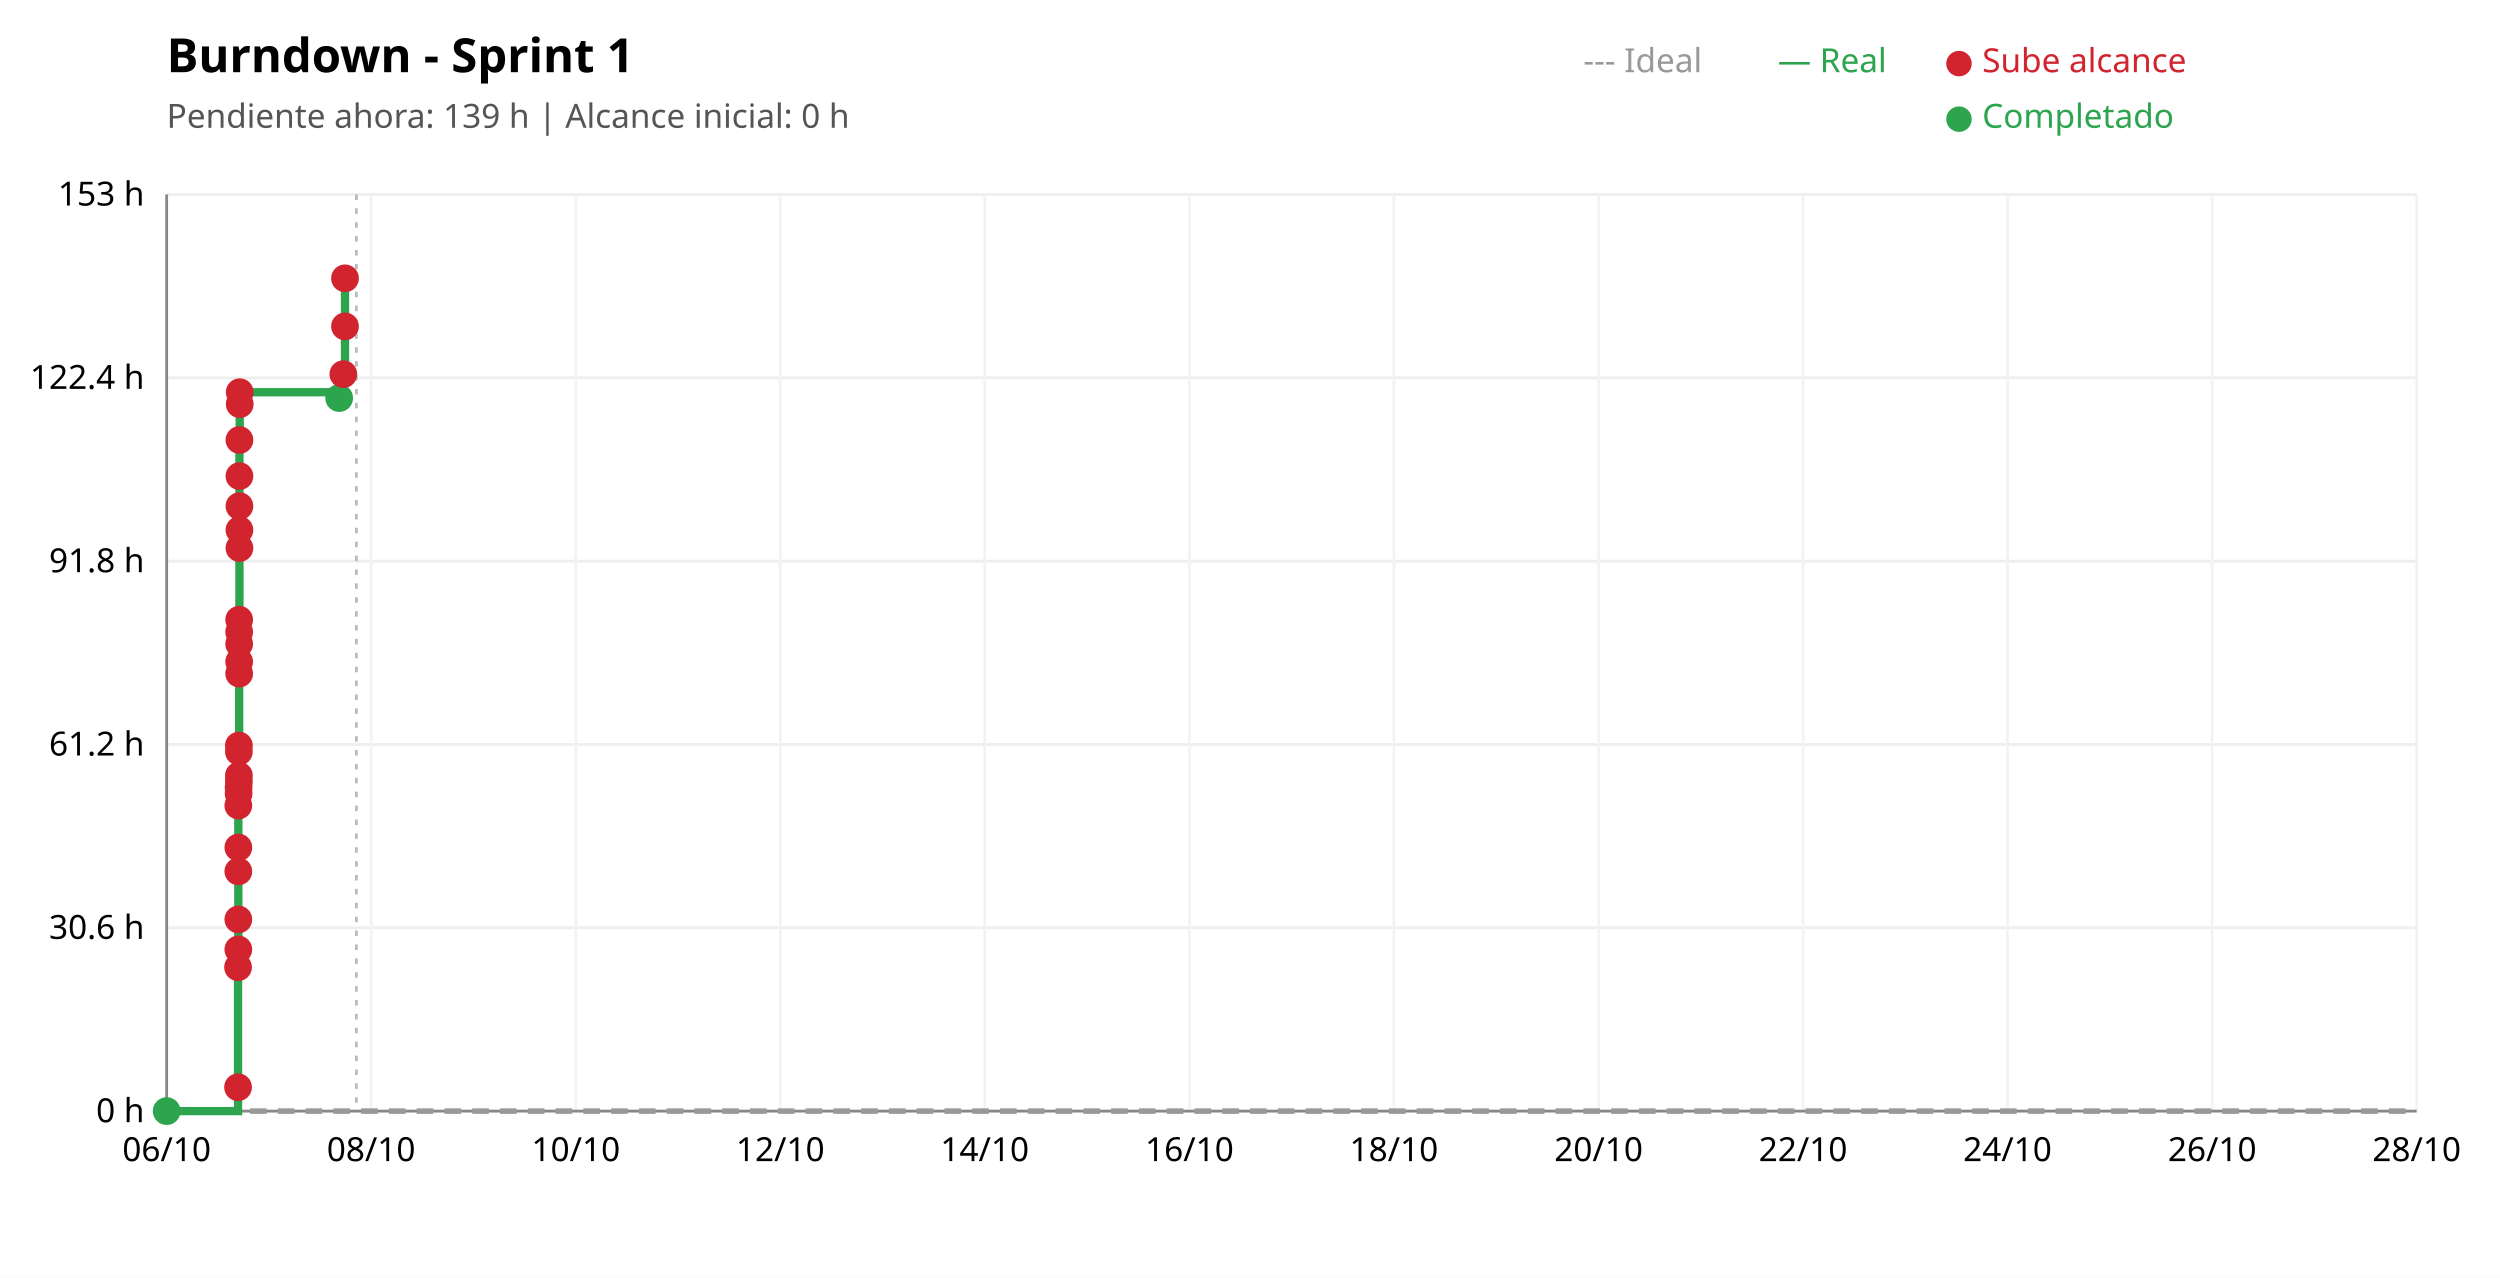
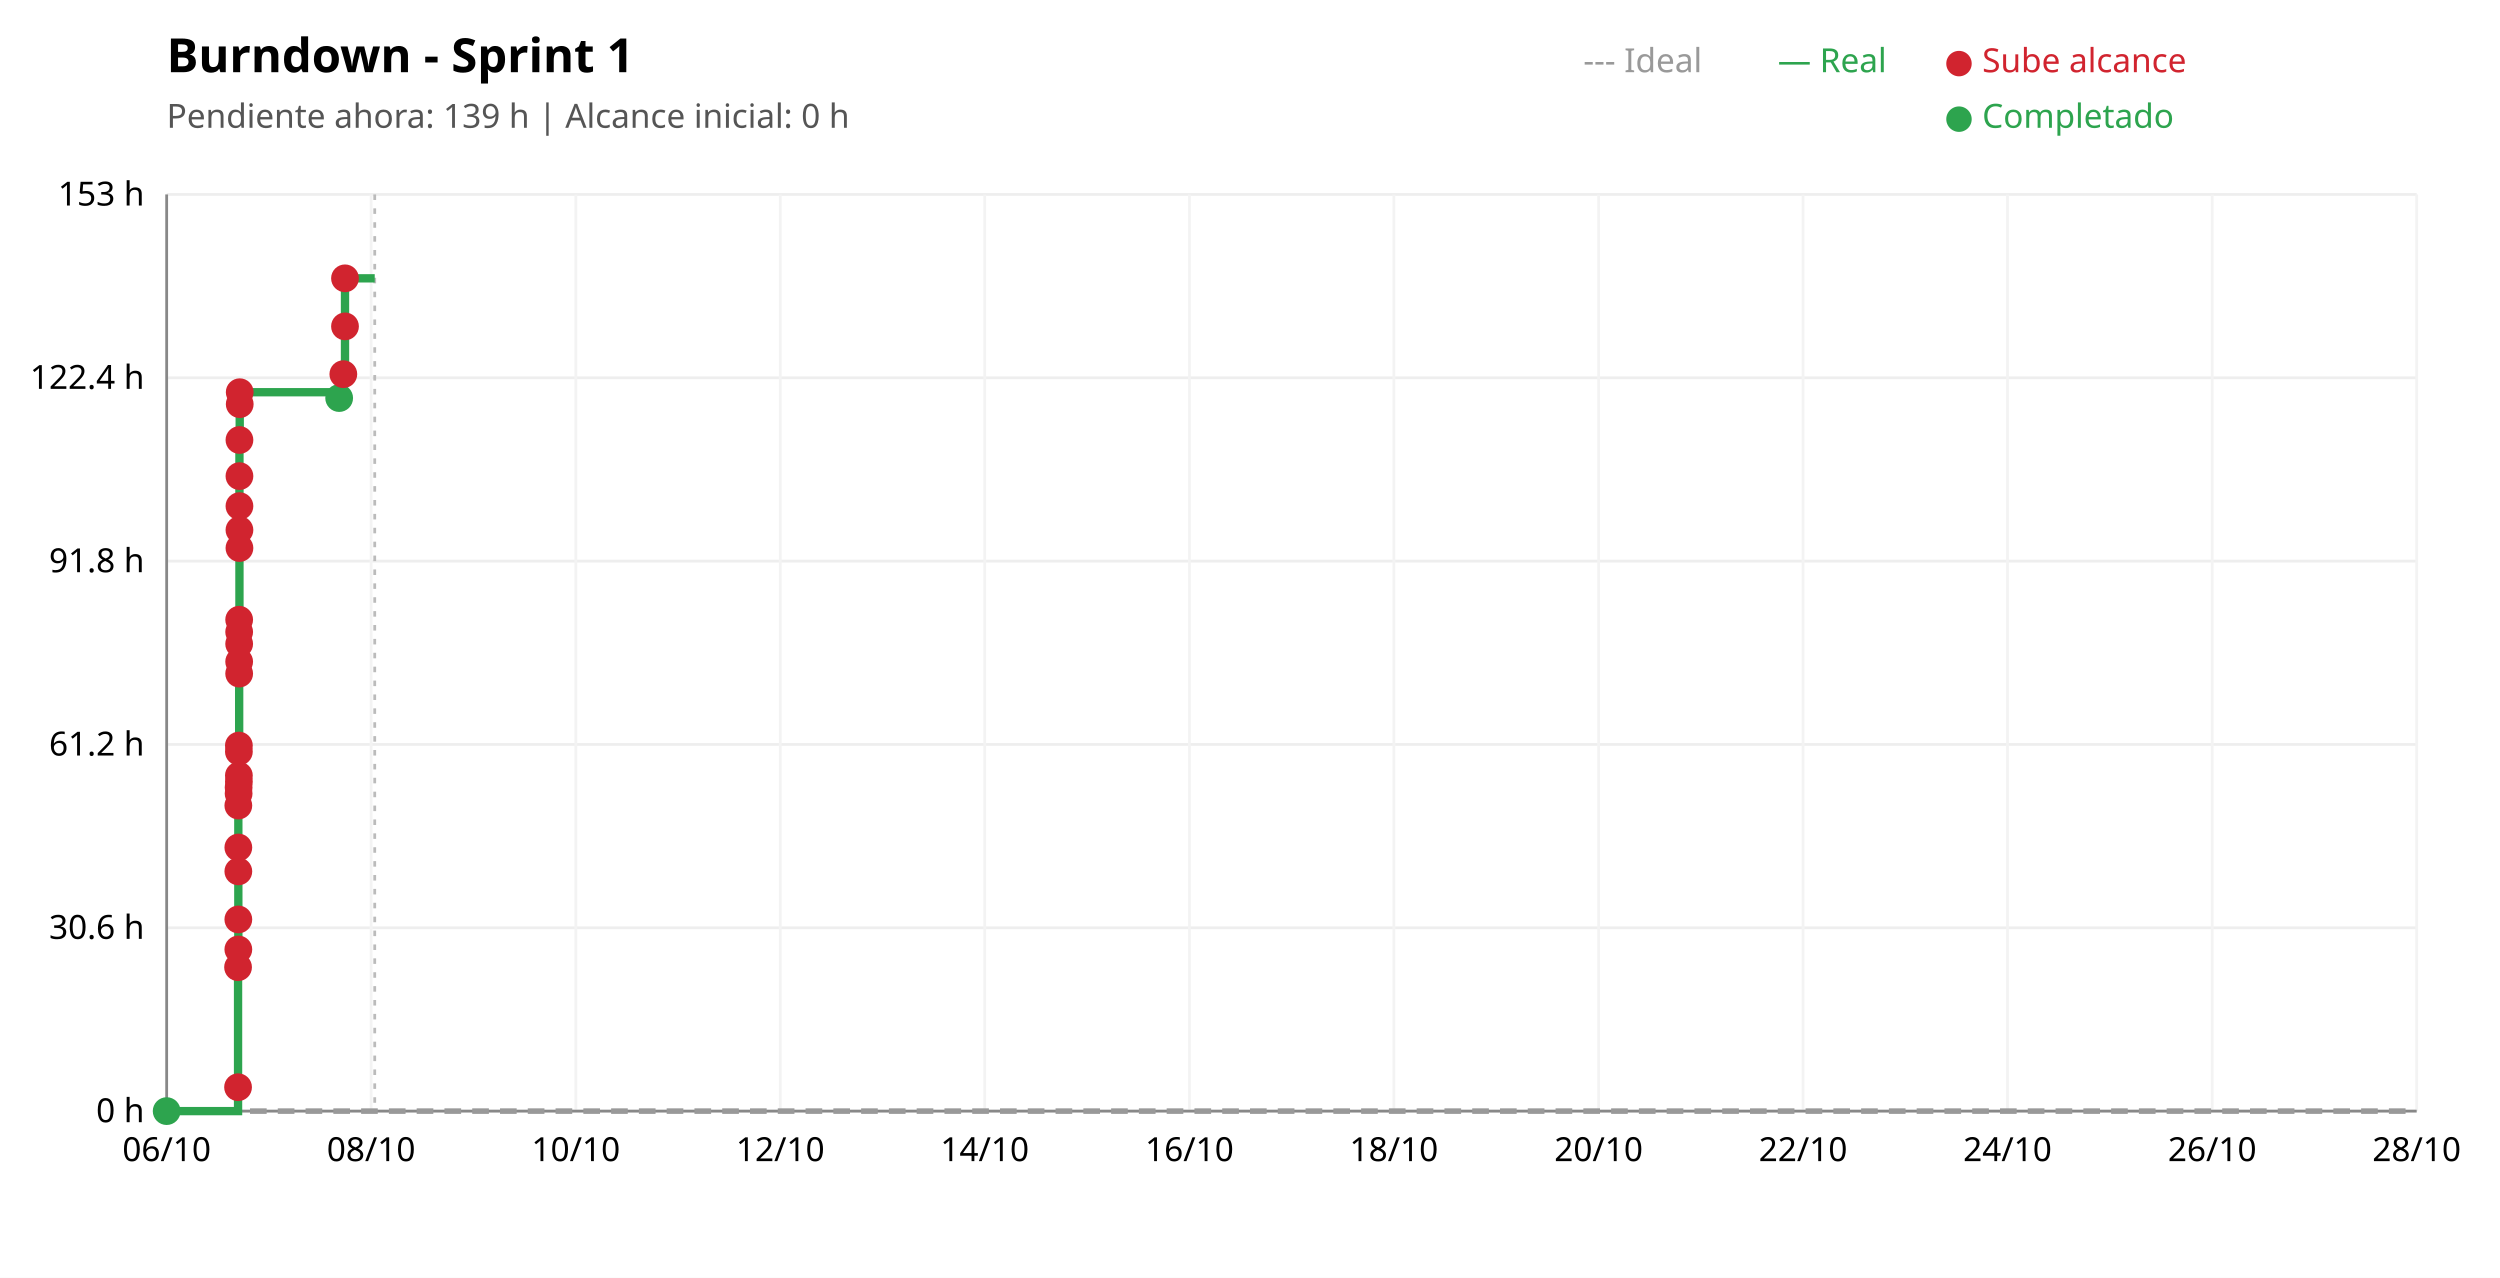
<svg xmlns="http://www.w3.org/2000/svg" width="900" height="460" font-family="sans-serif" font-size="12">
  <rect width="100%" height="100%" fill="white" />
  <text x="60" y="26" font-size="17" font-weight="bold">Burndown - Sprint 1</text>
  <text x="60" y="46" fill="#555">Pendiente ahora: 139 h  |  Alcance inicial: 0 h</text>
  <line x1="60" y1="400.0" x2="870" y2="400.0" stroke="#eee" />
  <text x="52" y="404.0" text-anchor="end">0 h</text>
  <line x1="60" y1="334.0" x2="870" y2="334.0" stroke="#eee" />
  <text x="52" y="338.0" text-anchor="end">30.6 h</text>
  <line x1="60" y1="268.0" x2="870" y2="268.0" stroke="#eee" />
  <text x="52" y="272.0" text-anchor="end">61.2 h</text>
  <line x1="60" y1="202.0" x2="870" y2="202.0" stroke="#eee" />
  <text x="52" y="206.0" text-anchor="end">91.8 h</text>
  <line x1="60" y1="136.0" x2="870" y2="136.0" stroke="#eee" />
  <text x="52" y="140.0" text-anchor="end">122.4 h</text>
  <line x1="60" y1="70.0" x2="870" y2="70.0" stroke="#eee" />
  <text x="52" y="74.0" text-anchor="end">153 h</text>
  <line x1="60.0" y1="70" x2="60.0" y2="400" stroke="#f3f3f3" />
  <text x="60.0" y="418" text-anchor="middle">06/10</text>
  <line x1="133.6" y1="70" x2="133.6" y2="400" stroke="#f3f3f3" />
  <text x="133.6" y="418" text-anchor="middle">08/10</text>
  <line x1="207.3" y1="70" x2="207.3" y2="400" stroke="#f3f3f3" />
  <text x="207.3" y="418" text-anchor="middle">10/10</text>
  <line x1="280.9" y1="70" x2="280.9" y2="400" stroke="#f3f3f3" />
  <text x="280.9" y="418" text-anchor="middle">12/10</text>
  <line x1="354.5" y1="70" x2="354.5" y2="400" stroke="#f3f3f3" />
  <text x="354.5" y="418" text-anchor="middle">14/10</text>
  <line x1="428.2" y1="70" x2="428.2" y2="400" stroke="#f3f3f3" />
  <text x="428.2" y="418" text-anchor="middle">16/10</text>
  <line x1="501.8" y1="70" x2="501.8" y2="400" stroke="#f3f3f3" />
  <text x="501.8" y="418" text-anchor="middle">18/10</text>
  <line x1="575.5" y1="70" x2="575.5" y2="400" stroke="#f3f3f3" />
  <text x="575.5" y="418" text-anchor="middle">20/10</text>
  <line x1="649.1" y1="70" x2="649.1" y2="400" stroke="#f3f3f3" />
  <text x="649.1" y="418" text-anchor="middle">22/10</text>
  <line x1="722.7" y1="70" x2="722.7" y2="400" stroke="#f3f3f3" />
  <text x="722.7" y="418" text-anchor="middle">24/10</text>
  <line x1="796.4" y1="70" x2="796.4" y2="400" stroke="#f3f3f3" />
  <text x="796.4" y="418" text-anchor="middle">26/10</text>
  <line x1="870.0" y1="70" x2="870.0" y2="400" stroke="#f3f3f3" />
  <text x="870.0" y="418" text-anchor="middle">28/10</text>
  <line x1="60" y1="400" x2="870" y2="400" stroke="#888" />
  <line x1="60" y1="70" x2="60" y2="400" stroke="#888" />
-   <line x1="128.3" y1="70" x2="128.3" y2="400" stroke="#bbb" stroke-dasharray="2 3" />
+   <line x1="134.9" y1="70" x2="134.9" y2="400" stroke="#bbb" stroke-dasharray="2 3" />
  <polyline points="60.0,400.0 870.0,400.0" fill="none" stroke="#999" stroke-dasharray="6 4" stroke-width="2" />
-   <polyline points="60.0,400.0 85.7,400.0 85.7,391.4 85.7,391.4 85.7,348.2 85.8,348.2 85.8,341.8 85.8,341.8 85.8,331.0 85.8,331.0 85.8,313.7 85.8,313.7 85.8,305.1 85.8,305.1 85.8,290.0 85.9,290.0 85.9,285.7 85.9,285.7 85.9,283.5 86.0,283.5 86.0,281.4 86.0,281.4 86.0,279.2 86.0,279.2 86.0,270.6 86.0,270.6 86.0,268.4 86.1,268.4 86.1,242.5 86.1,242.5 86.1,238.2 86.1,238.2 86.1,231.8 86.1,231.8 86.1,227.5 86.1,227.5 86.1,223.1 86.2,223.1 86.2,197.3 86.2,197.3 86.2,190.8 86.2,190.8 86.2,182.2 86.2,182.2 86.2,171.4 86.2,171.4 86.2,158.4 86.3,158.4 86.3,145.5 86.3,145.5 86.3,141.2 122.1,141.2 122.1,143.3 123.6,143.3 123.6,134.7 124.2,134.7 124.2,117.5 124.2,117.5 124.2,100.2 128.3,100.2" fill="none" stroke="#2da44e" stroke-width="3" />
+   <polyline points="60.0,400.0 85.7,400.0 85.7,391.4 85.7,391.4 85.7,348.2 85.8,348.2 85.8,341.8 85.8,341.8 85.8,331.0 85.8,331.0 85.8,313.7 85.8,313.7 85.8,305.1 85.8,305.1 85.8,290.0 85.9,290.0 85.9,285.7 85.9,285.7 85.9,283.5 86.0,283.5 86.0,281.4 86.0,281.4 86.0,279.2 86.0,279.2 86.0,270.6 86.0,270.6 86.0,268.4 86.1,268.4 86.1,242.5 86.1,242.5 86.1,238.2 86.1,238.2 86.1,231.8 86.1,231.8 86.1,227.5 86.1,227.5 86.1,223.1 86.2,223.1 86.2,197.3 86.2,197.3 86.2,190.8 86.2,190.8 86.2,182.2 86.2,182.2 86.2,171.4 86.2,171.4 86.2,158.4 86.3,158.4 86.3,145.5 86.3,145.5 86.3,141.2 122.1,141.2 122.1,143.3 123.6,143.3 123.6,134.7 124.2,134.7 124.2,117.5 124.2,117.5 124.2,100.2 134.9,100.2" fill="none" stroke="#2da44e" stroke-width="3" />
  <circle cx="85.7" cy="391.4" r="5" fill="#d1242f" />
  <circle cx="85.7" cy="348.2" r="5" fill="#d1242f" />
  <circle cx="85.8" cy="341.8" r="5" fill="#d1242f" />
  <circle cx="85.8" cy="331.0" r="5" fill="#d1242f" />
  <circle cx="85.8" cy="313.7" r="5" fill="#d1242f" />
  <circle cx="85.8" cy="305.1" r="5" fill="#d1242f" />
  <circle cx="85.8" cy="290.0" r="5" fill="#d1242f" />
  <circle cx="85.9" cy="285.7" r="5" fill="#d1242f" />
  <circle cx="85.9" cy="283.5" r="5" fill="#d1242f" />
  <circle cx="86.0" cy="281.4" r="5" fill="#d1242f" />
  <circle cx="86.0" cy="279.2" r="5" fill="#d1242f" />
  <circle cx="86.0" cy="270.6" r="5" fill="#d1242f" />
  <circle cx="86.0" cy="268.4" r="5" fill="#d1242f" />
  <circle cx="86.1" cy="242.5" r="5" fill="#d1242f" />
  <circle cx="86.1" cy="238.2" r="5" fill="#d1242f" />
  <circle cx="86.1" cy="231.8" r="5" fill="#d1242f" />
  <circle cx="86.1" cy="227.5" r="5" fill="#d1242f" />
  <circle cx="86.1" cy="223.1" r="5" fill="#d1242f" />
  <circle cx="86.2" cy="197.3" r="5" fill="#d1242f" />
  <circle cx="86.2" cy="190.8" r="5" fill="#d1242f" />
  <circle cx="86.2" cy="182.2" r="5" fill="#d1242f" />
  <circle cx="86.2" cy="171.4" r="5" fill="#d1242f" />
  <circle cx="86.2" cy="158.4" r="5" fill="#d1242f" />
  <circle cx="86.3" cy="145.5" r="5" fill="#d1242f" />
  <circle cx="86.3" cy="141.2" r="5" fill="#d1242f" />
  <circle cx="122.1" cy="143.3" r="5" fill="#2da44e" />
  <circle cx="123.6" cy="134.7" r="5" fill="#d1242f" />
  <circle cx="124.2" cy="117.5" r="5" fill="#d1242f" />
  <circle cx="124.2" cy="100.2" r="5" fill="#d1242f" />
  <circle cx="60.0" cy="400.0" r="5" fill="#2da44e" />
  <text x="570" y="26" fill="#999">--- Ideal</text>
  <text x="640" y="26" fill="#2da44e">— Real</text>
  <text x="700" y="26" fill="#d1242f">● Sube alcance</text>
  <text x="700" y="46" fill="#2da44e">● Completado</text>
</svg>
